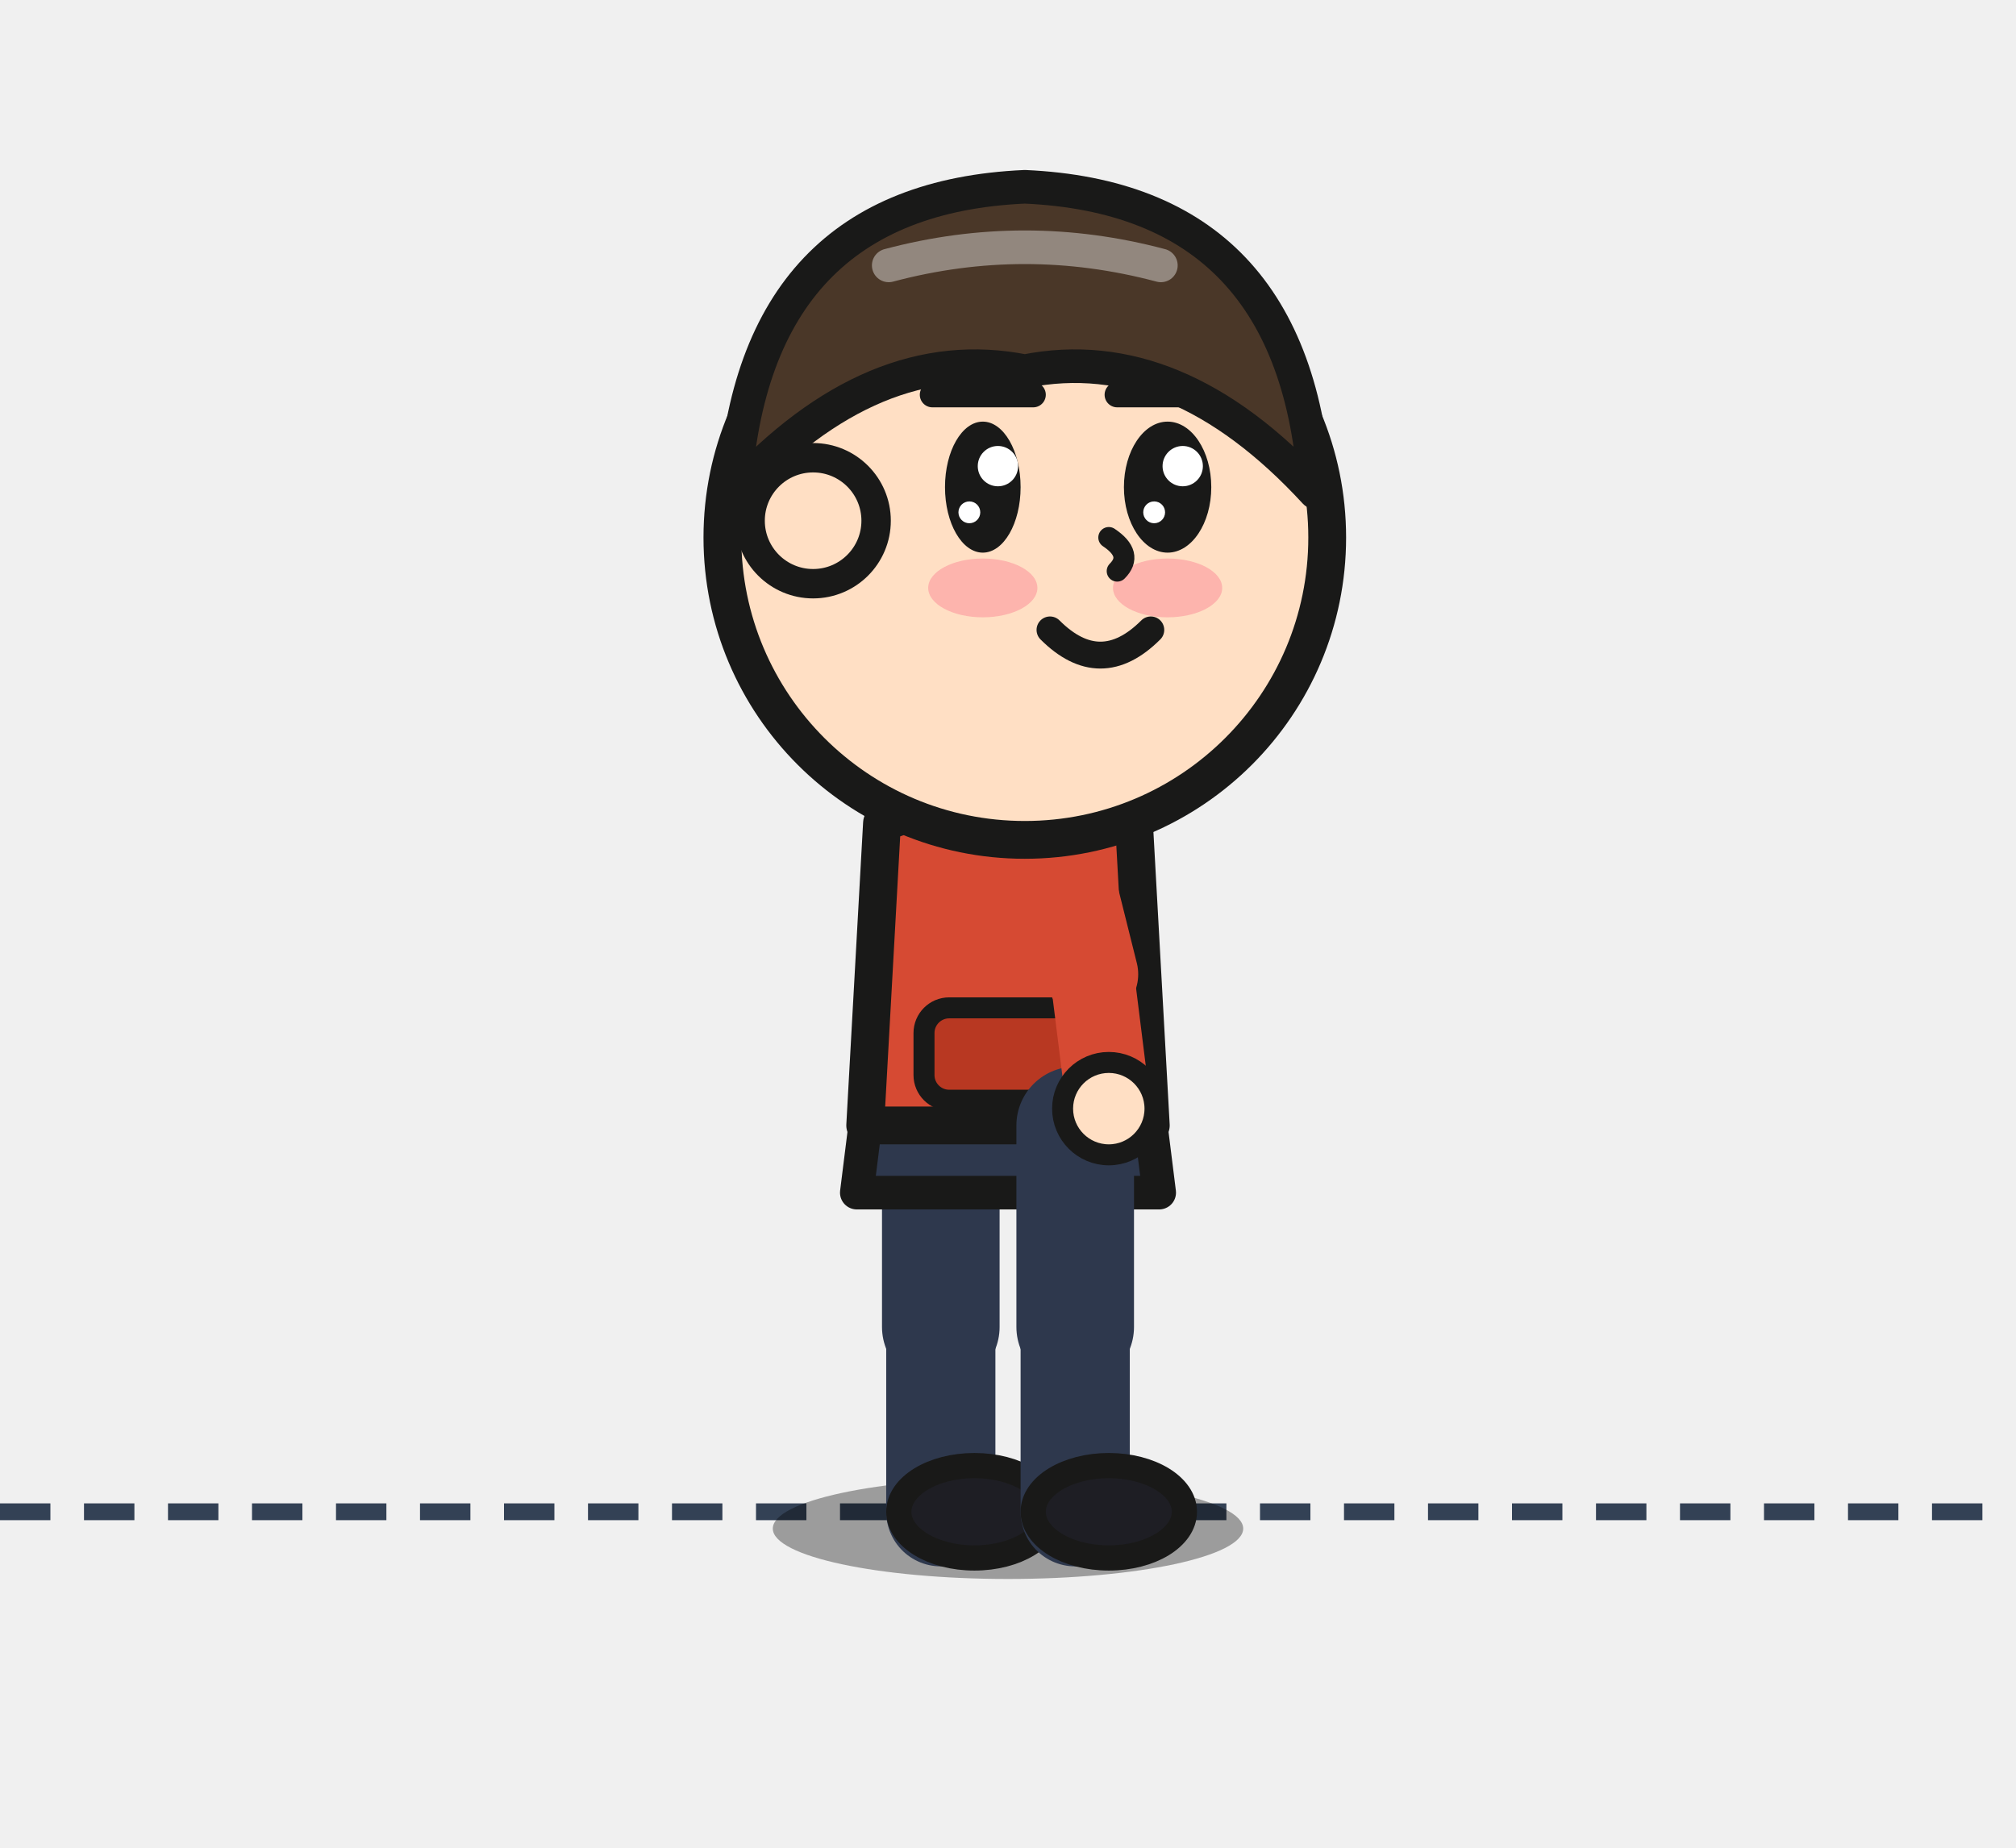
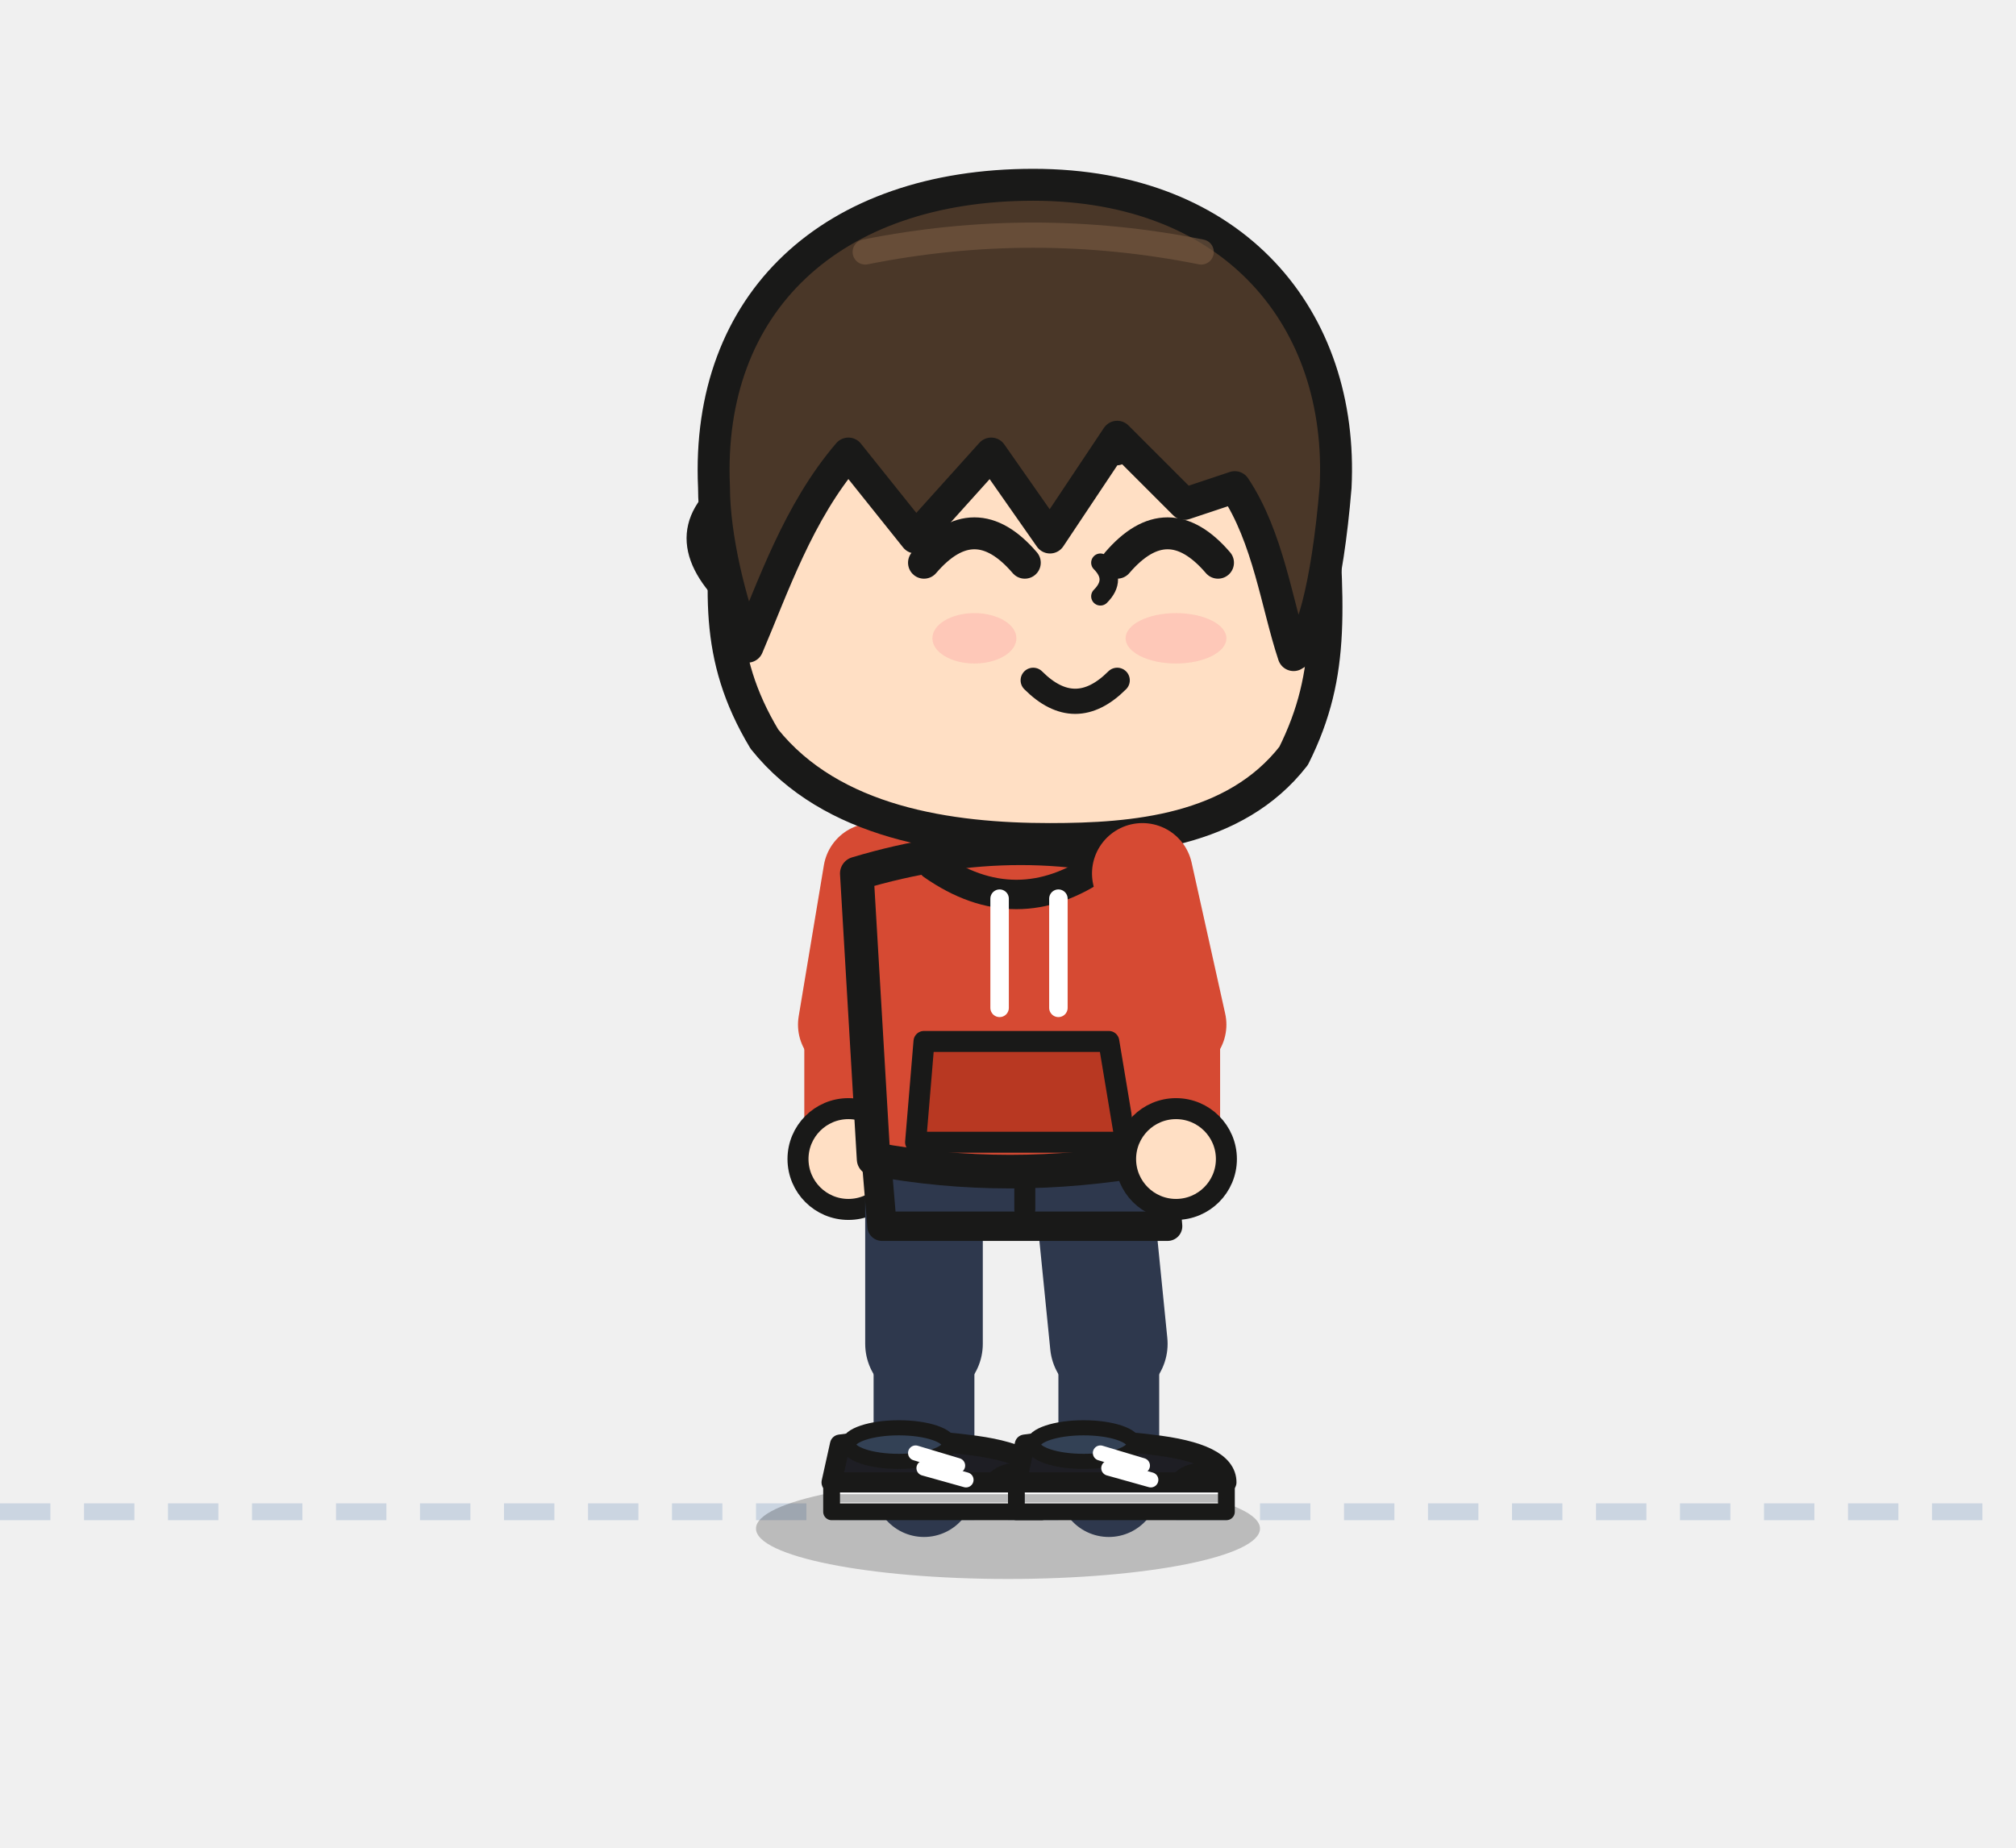
- <svg xmlns="http://www.w3.org/2000/svg" viewBox="-120 -180 240 220" width="480" height="440" style="background:#0f172a; border-radius:8px;">
-   <line x1="-120" y1="0" x2="120" y2="0" stroke="#334155" stroke-width="2" stroke-dasharray="6 4" />
+ <svg xmlns="http://www.w3.org/2000/svg" viewBox="-120 -180 240 220" width="480" height="440" style="background:#ffffff; border-radius:8px;">
+   <line x1="-120" y1="0" x2="120" y2="0" stroke="#cbd5e1" stroke-width="2" stroke-dasharray="6 4" />
  <g transform="scale(1 1)" stroke-linecap="round" stroke-linejoin="round">
-     <ellipse cx="0" cy="2" rx="28" ry="6" fill="rgba(0,0,0,0.35)" />
-     <line x1="-8" y1="-46" x2="-8" y2="-22" stroke="#2e384d" stroke-width="14" />
-     <line x1="-8" y1="-22" x2="-8" y2="0" stroke="#2e384d" stroke-width="13" />
-     <ellipse cx="-4" cy="0" rx="9" ry="5.5" fill="#1e1e24" stroke="#191918" stroke-width="3" />
-     <line x1="-6" y1="-80" x2="-8" y2="-64" stroke="#d64a33" stroke-width="11" />
-     <line x1="-8" y1="-64" x2="-9" y2="-48" stroke="#d64a33" stroke-width="10" />
-     <circle cx="-9" cy="-48" r="5.5" fill="#ffdfc4" stroke="#191918" stroke-width="2.5" />
-     <polygon points="-16,-54 16,-54 18,-38 -18,-38" fill="#2e384d" stroke="#191918" stroke-width="4" />
-     <path d="M -15 -82 Q 0 -88 15 -82 L 17 -46 L -17 -46 Z" fill="#d64a33" stroke="#191918" stroke-width="4.5" />
-     <rect x="-10" y="-60" width="20" height="11" rx="3" fill="#b83822" stroke="#191918" stroke-width="2.5" />
-     <line x1="8" y1="-46" x2="8" y2="-22" stroke="#2e384d" stroke-width="14" />
-     <line x1="8" y1="-22" x2="8" y2="0" stroke="#2e384d" stroke-width="13" />
-     <ellipse cx="12" cy="0" rx="9" ry="5.5" fill="#1e1e24" stroke="#191918" stroke-width="3" />
-     <line x1="6" y1="-80" x2="10" y2="-64" stroke="#d64a33" stroke-width="11" />
-     <line x1="10" y1="-64" x2="12" y2="-48" stroke="#d64a33" stroke-width="10" />
-     <circle cx="12" cy="-48" r="5.5" fill="#ffdfc4" stroke="#191918" stroke-width="2.5" />
-     <g transform="translate(2 -116)">
-       <circle cx="0" cy="0" r="36" fill="#ffdfc4" stroke="#191918" stroke-width="4.5" />
-       <circle cx="-25.2" cy="-2" r="7.5" fill="#ffdfc4" stroke="#191918" stroke-width="3.5" />
-       <ellipse cx="-5" cy="6" rx="6.5" ry="3.5" fill="#fca5a5" opacity="0.75" />
-       <ellipse cx="17" cy="6" rx="6.5" ry="3.5" fill="#fca5a5" opacity="0.75" />
-       <ellipse cx="-5" cy="-6" rx="4.5" ry="7.8" fill="#191918" />
-       <circle cx="-3.2" cy="-8.5" r="2.4" fill="#ffffff" />
-       <circle cx="-6.6" cy="-3" r="1.3" fill="#ffffff" />
-       <ellipse cx="17" cy="-6" rx="5.2" ry="7.8" fill="#191918" />
-       <circle cx="18.8" cy="-8.5" r="2.4" fill="#ffffff" />
-       <circle cx="15.4" cy="-3" r="1.3" fill="#ffffff" />
-       <line x1="-11" y1="-17" x2="1" y2="-17" stroke="#191918" stroke-width="3" stroke-linecap="round" />
-       <line x1="11" y1="-17" x2="23" y2="-17" stroke="#191918" stroke-width="3" stroke-linecap="round" />
-       <path d="M 10 0 Q 13 2 11 4" stroke="#191918" stroke-width="2.5" stroke-linecap="round" fill="none" />
-       <path d="M 3 11 Q 9 17 15 11" stroke="#191918" stroke-width="3.2" stroke-linecap="round" fill="none" />
-       <path d="M -34.56 -5.4 Q -32.4 -40.32 0 -41.76 Q 32.4 -40.32 34.56 -5.4 Q 18 -23.4 0 -19.8 Q -18 -23.4 -34.56 -5.4 Z" fill="#4a3728" stroke="#191918" stroke-width="4" />
-       <path d="M -16.2 -32.4 Q 0 -36.72 16.2 -32.4" stroke="rgba(255,255,255,0.4)" stroke-width="4" stroke-linecap="round" fill="none" />
+     <ellipse cx="0" cy="2" rx="30" ry="6" fill="rgba(0,0,0,0.22)" />
+     <line x1="-16" y1="-76" x2="-19" y2="-58" stroke="#d64a33" stroke-width="12" />
+     <line x1="-19" y1="-58" x2="-19" y2="-42" stroke="#d64a33" stroke-width="10.5" />
+     <circle cx="-19" cy="-58" r="5.5" fill="#d64a33" />
+     <circle cx="-19" cy="-42" r="6" fill="#ffdfc4" stroke="#191918" stroke-width="2.5" />
+     <line x1="-10" y1="-40" x2="-10" y2="-20" stroke="#2e384d" stroke-width="14" stroke-linecap="round" />
+     <line x1="-10" y1="-20" x2="-10" y2="-3" stroke="#2e384d" stroke-width="12" stroke-linecap="round" />
+     <circle cx="-10" cy="-20" r="6.5" fill="#2e384d" />
+     <line x1="-16" y1="-5" x2="-4" y2="-5" stroke="#191918" stroke-width="2.5" stroke-linecap="round" />
+     <g transform="translate(-10 0) rotate(0)">
+       <path d="M -11 -3.5 L 14 -3.5 L 14 0 L -11 0 Z" fill="#ffffff" stroke="#191918" stroke-width="2" />
+       <line x1="-10" y1="-1.6" x2="13" y2="-1.6" stroke="#191918" stroke-width="1" opacity="0.3" />
+       <path d="M -10 -8 Q -3 -9 5 -8 Q 14 -7 14 -3.5 L -11 -3.5 Z" fill="#1e1e24" stroke="#191918" stroke-width="2.4" />
+       <path d="M 8 -3.5 Q 10 -6 14 -4 Q 14 -3.5 14 -3.5 Z" fill="#ffffff" stroke="#191918" stroke-width="1.8" />
+       <ellipse cx="-3" cy="-8" rx="6" ry="2" fill="#334155" stroke="#191918" stroke-width="1.8" />
+       <line x1="-1" y1="-7" x2="4" y2="-5.5" stroke="#ffffff" stroke-width="1.8" stroke-linecap="round" />
+       <line x1="0" y1="-5.2" x2="5" y2="-3.8" stroke="#ffffff" stroke-width="1.8" stroke-linecap="round" />
+     </g>
+     <line x1="10" y1="-40" x2="12" y2="-20" stroke="#2e384d" stroke-width="14" stroke-linecap="round" />
+     <line x1="12" y1="-20" x2="12" y2="-3" stroke="#2e384d" stroke-width="12" stroke-linecap="round" />
+     <circle cx="12" cy="-20" r="6.5" fill="#2e384d" />
+     <line x1="6" y1="-5" x2="18" y2="-5" stroke="#191918" stroke-width="2.5" stroke-linecap="round" />
+     <g transform="translate(12 0) rotate(0)">
+       <path d="M -11 -3.5 L 14 -3.5 L 14 0 L -11 0 Z" fill="#ffffff" stroke="#191918" stroke-width="2" />
+       <line x1="-10" y1="-1.6" x2="13" y2="-1.6" stroke="#191918" stroke-width="1" opacity="0.3" />
+       <path d="M -10 -8 Q -3 -9 5 -8 Q 14 -7 14 -3.5 L -11 -3.5 Z" fill="#1e1e24" stroke="#191918" stroke-width="2.4" />
+       <path d="M 8 -3.5 Q 10 -6 14 -4 Q 14 -3.5 14 -3.5 Z" fill="#ffffff" stroke="#191918" stroke-width="1.8" />
+       <ellipse cx="-3" cy="-8" rx="6" ry="2" fill="#334155" stroke="#191918" stroke-width="1.8" />
+       <line x1="-1" y1="-7" x2="4" y2="-5.5" stroke="#ffffff" stroke-width="1.8" stroke-linecap="round" />
+       <line x1="0" y1="-5.2" x2="5" y2="-3.8" stroke="#ffffff" stroke-width="1.8" stroke-linecap="round" />
+     </g>
+     <polygon points="-16,-46 18,-46 19,-34 -15,-34" fill="#2e384d" stroke="#191918" stroke-width="3.5" />
+     <path d="M 2 -44 L 2 -36" stroke="#191918" stroke-width="2.5" stroke-linecap="round" fill="none" />
+     <path d="M -6 -90 L 8 -90 L 10 -74 L -8 -74 Z" fill="#ffdfc4" stroke="#191918" stroke-width="3" />
+     <ellipse cx="1" cy="-87" rx="7" ry="3" fill="rgba(0,0,0,0.12)" />
+     <path d="M -18 -76 Q 2 -82 20 -76 L 17 -42 Q 0 -39 -16 -42 Z" fill="#d64a33" stroke="#191918" stroke-width="4" />
+     <path d="M -9 -77 Q 1 -70 11 -77" stroke="#191918" stroke-width="3.5" fill="none" />
+     <path d="M -10 -56 L 12 -56 L 14 -44 L -11 -44 Z" fill="#b83822" stroke="#191918" stroke-width="2.5" />
+     <line x1="-1" y1="-73" x2="-1" y2="-60" stroke="#ffffff" stroke-width="2.2" stroke-linecap="round" />
+     <line x1="6" y1="-73" x2="6" y2="-60" stroke="#ffffff" stroke-width="2.2" stroke-linecap="round" />
+     <g transform="translate(1 -118)">
+       <path d="M -2 -36 C 21 -36, 35 -22, 36 -6 C 37 10, 38 18, 33 28 C 26 37, 14 38, 4 38 C -8 38, -22 36, -30 26 C -36 16, -35 8, -34 -4 C -34 -22, -21 -36, -2 -36 Z" fill="#ffdfc4" stroke="#191918" stroke-width="4" />
+       <path d="M -34 -4 Q -42 2 -33 10" fill="#ffdfc4" stroke="#191918" stroke-width="3" />
+       <ellipse cx="-5" cy="14" rx="5" ry="3" fill="#fca5a5" opacity="0.4" />
+       <ellipse cx="19" cy="14" rx="6" ry="3" fill="#fca5a5" opacity="0.4" />
+       <path d="M -11 5 Q -5 -2 1 5" stroke="#191918" stroke-width="3.8" stroke-linecap="round" fill="none" />
+       <path d="M 12 5 Q 18 -2 24 5" stroke="#191918" stroke-width="3.8" stroke-linecap="round" fill="none" />
+       <path d="M -11 -8 Q -5 -10 1 -8" stroke="#191918" stroke-width="2.8" stroke-linecap="round" fill="none" />
+       <path d="M 12 -8 Q 18 -10 24 -8" stroke="#191918" stroke-width="2.8" stroke-linecap="round" fill="none" />
+       <path d="M 10 5 Q 12 7 10 9" stroke="#191918" stroke-width="2.2" stroke-linecap="round" fill="none" />
+       <path d="M 2 19 Q 7 24 12 19" stroke="#191918" stroke-width="3" stroke-linecap="round" fill="none" />
+       <path d="M -36 -4 C -37 -26, -22 -40, 2 -40 C 26 -40, 39 -24, 38 -4 C 37 8, 35 15, 33 16 C 31 10, 30 2, 26 -4 L 20 -2 L 12 -10 L 4 2 L -3 -8 L -12 2 L -20 -8 C -26 -1, -29 8, -32 15 C -34 10, -36 2, -36 -4 Z" fill="#4a3728" stroke="#191918" stroke-width="3.8" />
+       <path d="M -18 -32 Q 2 -36 22 -32" stroke="#7a5c43" stroke-width="3" stroke-linecap="round" fill="none" opacity="0.6" />
+     </g>
+     <line x1="16" y1="-76" x2="20" y2="-58" stroke="#d64a33" stroke-width="12" />
+     <line x1="20" y1="-58" x2="20" y2="-42" stroke="#d64a33" stroke-width="10.5" />
+     <circle cx="20" cy="-58" r="5.5" fill="#d64a33" />
+     <g transform="translate(20 -42)">
+       <circle cx="0" cy="0" r="6" fill="#ffdfc4" stroke="#191918" stroke-width="2.5" />
    </g>
  </g>
</svg>
